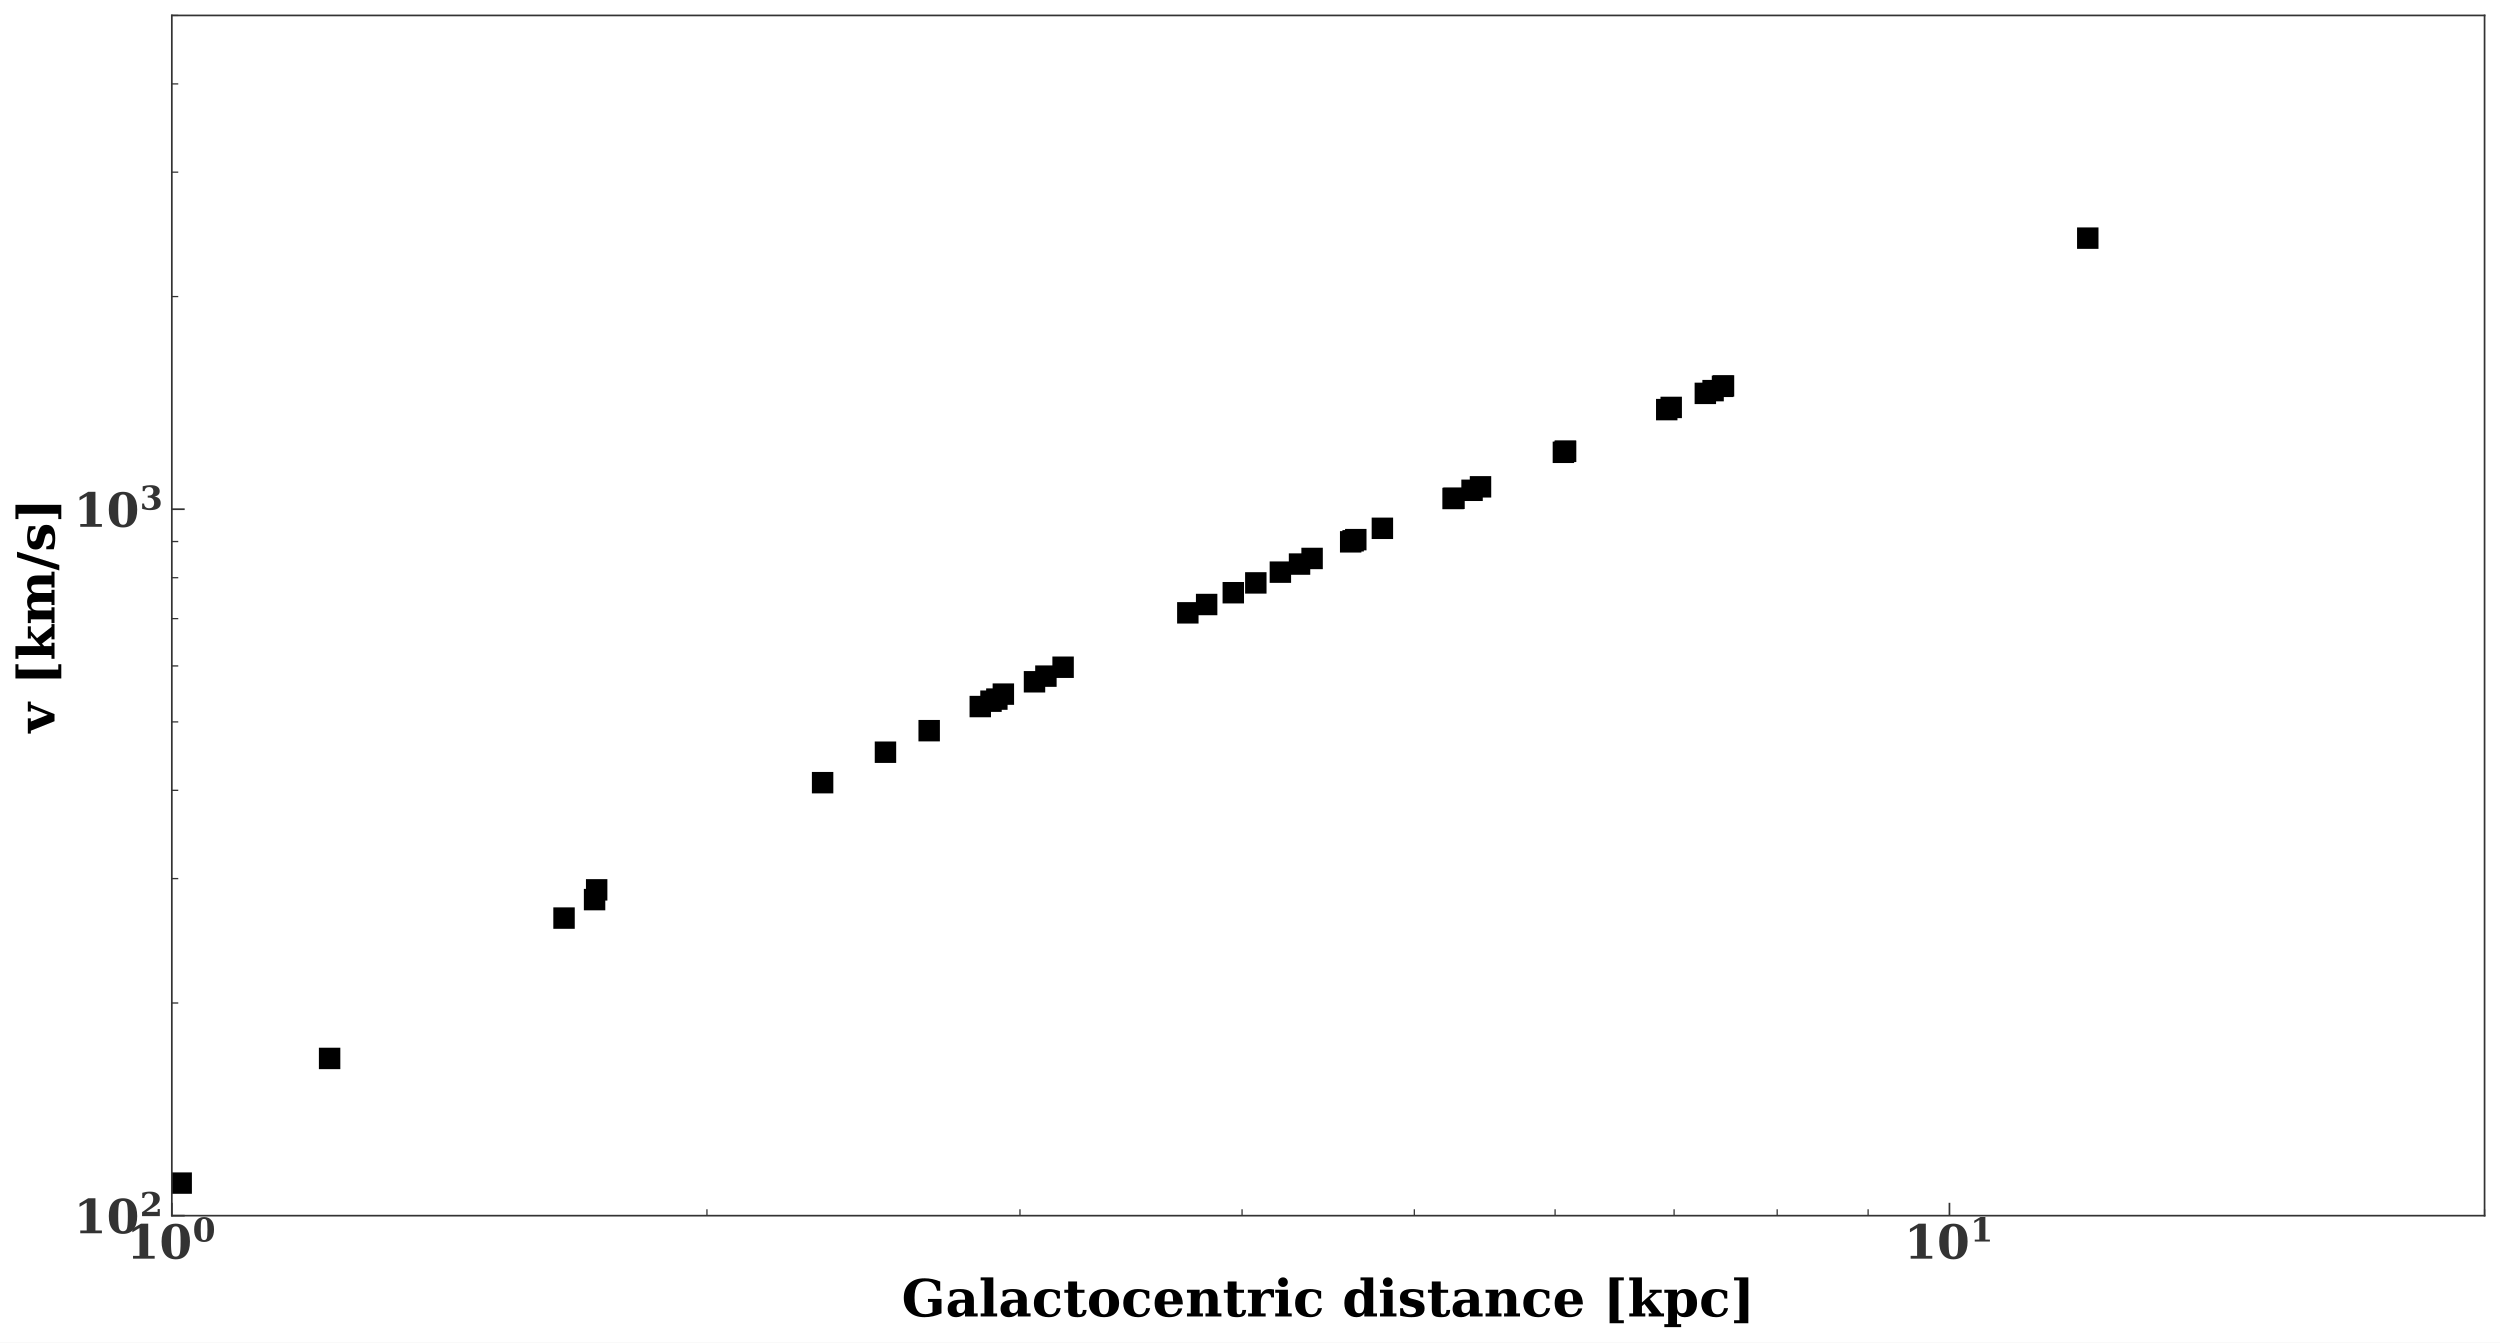
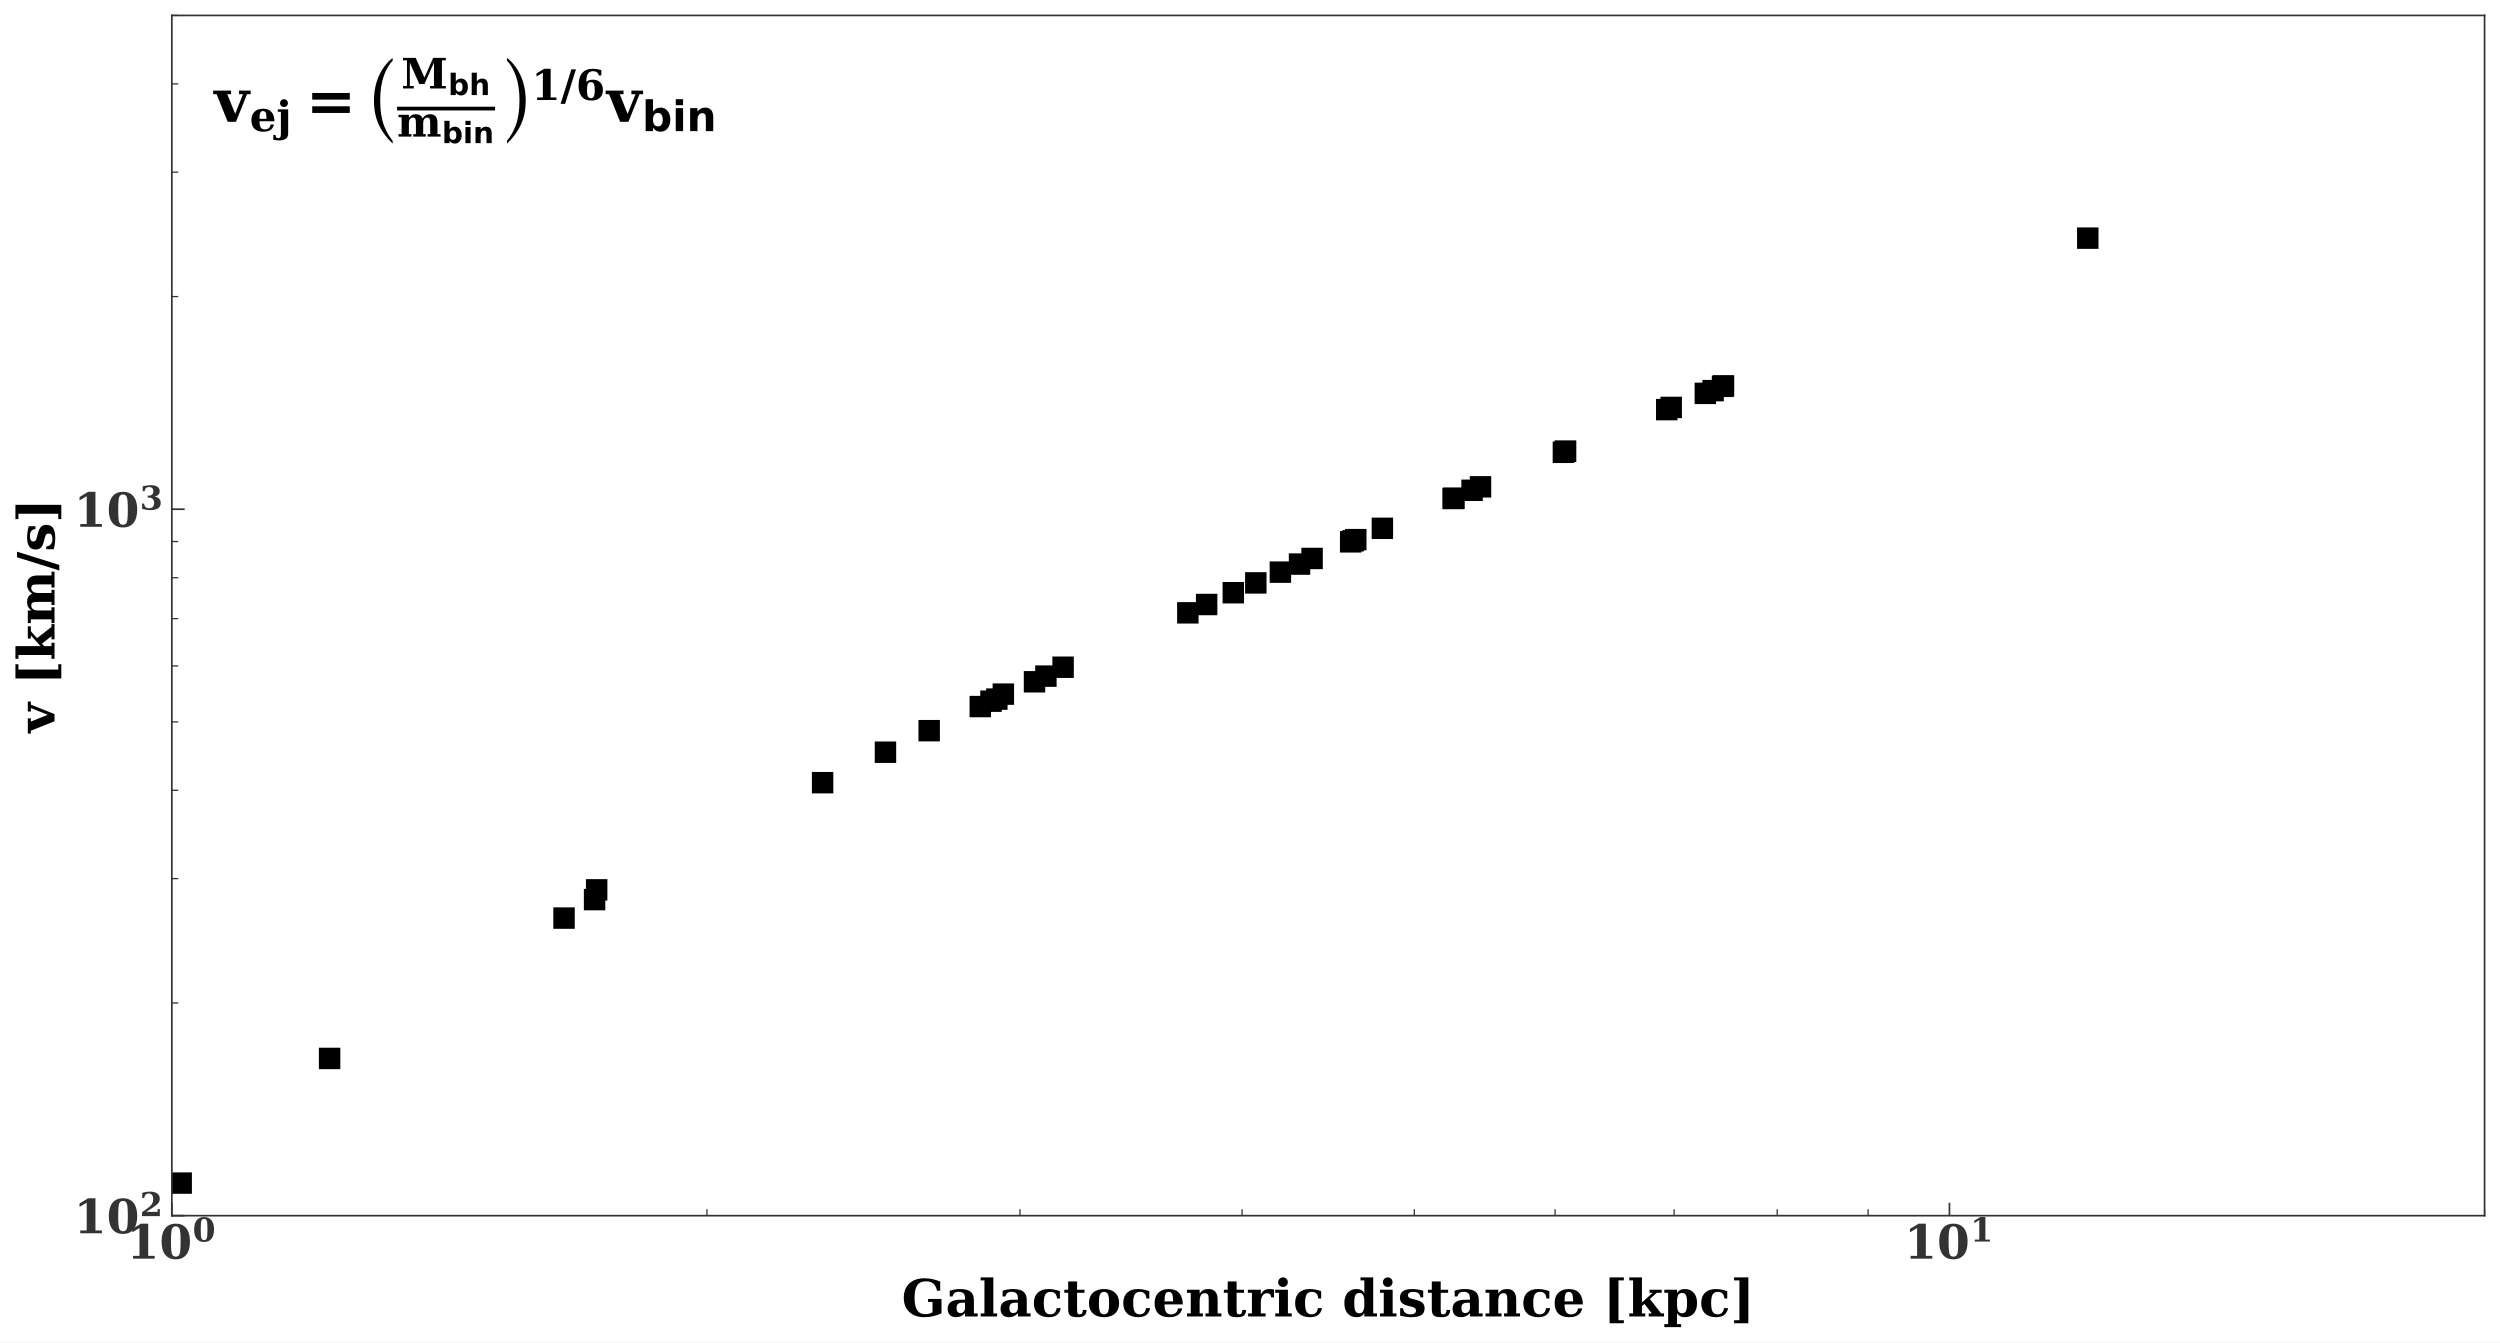
<svg xmlns="http://www.w3.org/2000/svg" xmlns:xlink="http://www.w3.org/1999/xlink" height="626.4pt" version="1.1" viewBox="0 0 1166.4 626.4" width="1166.4pt">
  <defs>
    <style type="text/css">
*{stroke-linecap:butt;stroke-linejoin:round;}
  </style>
  </defs>
  <g id="figure_1">
    <g id="patch_1">
      <path d="M 0 626.4  L 1166.4 626.4  L 1166.4 0  L 0 0  z " style="fill:#ffffff;" />
    </g>
    <g id="axes_1">
      <g id="patch_2">
        <path d="M 80.168 567.181  L 1159.2 567.181  L 1159.2 7.2  L 80.168 7.2  z " style="fill:#ffffff;" />
      </g>
      <g id="matplotlib.axis_1">
        <g id="xtick_1">
          <g id="line2d_1">
            <defs>
-               <path d="M 0 0  L 0 -6  " id="m1718b87adc" style="stroke:#333333;stroke-width:0.8;" />
-             </defs>
-             <g>
-               <use style="fill:#333333;stroke:#333333;stroke-width:0.8;" x="80.168" xlink:href="#m1718b87adc" y="567.181" />
+               <path d="M 0 0  L 0 -6  " id="m57bd6861ac" style="stroke:#333333;stroke-width:0.8;" />
+             </defs>
+             <g>
+               <use style="fill:#333333;stroke:#333333;stroke-width:0.8;" x="80.168" xlink:href="#m57bd6861ac" y="567.181" />
            </g>
          </g>
          <g id="text_1">
            <defs>
              <path d="M 13.719 0  L 13.719 5.906  L 27.391 5.906  L 27.391 64.891  L 12.203 55.906  L 12.203 63.188  L 30.516 74.219  L 45.906 74.219  L 45.906 5.906  L 59.625 5.906  L 59.625 0  z " id="DejaVuSerif-Bold-49" />
              <path d="M 34.812 4.297  Q 40.672 4.297 42.844 9.609  Q 45.016 14.938 45.016 36.375  Q 45.016 57.672 42.844 63.078  Q 40.672 68.5 34.812 68.5  Q 28.953 68.5 26.781 63.172  Q 24.609 57.859 24.609 36.375  Q 24.609 14.938 26.781 9.609  Q 28.953 4.297 34.812 4.297  z M 34.812 -1.422  Q 20.219 -1.422 12.453 8.312  Q 4.688 18.062 4.688 36.375  Q 4.688 54.688 12.453 64.453  Q 20.219 74.219 34.812 74.219  Q 49.359 74.219 57.125 64.453  Q 64.891 54.688 64.891 36.375  Q 64.891 18.062 57.125 8.312  Q 49.359 -1.422 34.812 -1.422  z " id="DejaVuSerif-Bold-48" />
            </defs>
            <g style="fill:#333333;" transform="translate(59.0475 587.3972)scale(0.22 -0.22)">
              <use transform="translate(0 0.7125)" xlink:href="#DejaVuSerif-Bold-49" />
              <use transform="translate(69.58008 0.7125)" xlink:href="#DejaVuSerif-Bold-48" />
              <use transform="translate(140.0685 37.04688)scale(0.7)" xlink:href="#DejaVuSerif-Bold-48" />
            </g>
          </g>
        </g>
        <g id="xtick_2">
          <g id="line2d_2">
            <g>
-               <use style="fill:#333333;stroke:#333333;stroke-width:0.8;" x="909.535" xlink:href="#m1718b87adc" y="567.181" />
+               <use style="fill:#333333;stroke:#333333;stroke-width:0.8;" x="909.535" xlink:href="#m57bd6861ac" y="567.181" />
            </g>
          </g>
          <g id="text_2">
            <g style="fill:#333333;" transform="translate(888.4154 587.3972)scale(0.22 -0.22)">
              <use transform="translate(0 0.7125)" xlink:href="#DejaVuSerif-Bold-49" />
              <use transform="translate(69.58008 0.7125)" xlink:href="#DejaVuSerif-Bold-48" />
              <use transform="translate(140.0685 37.04688)scale(0.7)" xlink:href="#DejaVuSerif-Bold-49" />
            </g>
          </g>
        </g>
        <g id="xtick_3">
          <g id="line2d_3">
            <defs>
-               <path d="M 0 0  L 0 -3  " id="maaaf7f2c31" style="stroke:#333333;stroke-width:0.6;" />
-             </defs>
-             <g>
-               <use style="fill:#333333;stroke:#333333;stroke-width:0.6;" x="329.832" xlink:href="#maaaf7f2c31" y="567.181" />
+               <path d="M 0 0  L 0 -3  " id="m1b53880d6b" style="stroke:#333333;stroke-width:0.6;" />
+             </defs>
+             <g>
+               <use style="fill:#333333;stroke:#333333;stroke-width:0.6;" x="329.832" xlink:href="#m1b53880d6b" y="567.181" />
            </g>
          </g>
        </g>
        <g id="xtick_4">
          <g id="line2d_4">
            <g>
-               <use style="fill:#333333;stroke:#333333;stroke-width:0.6;" x="475.877" xlink:href="#maaaf7f2c31" y="567.181" />
+               <use style="fill:#333333;stroke:#333333;stroke-width:0.6;" x="475.877" xlink:href="#m1b53880d6b" y="567.181" />
            </g>
          </g>
        </g>
        <g id="xtick_5">
          <g id="line2d_5">
            <g>
-               <use style="fill:#333333;stroke:#333333;stroke-width:0.6;" x="579.497" xlink:href="#maaaf7f2c31" y="567.181" />
+               <use style="fill:#333333;stroke:#333333;stroke-width:0.6;" x="579.497" xlink:href="#m1b53880d6b" y="567.181" />
            </g>
          </g>
        </g>
        <g id="xtick_6">
          <g id="line2d_6">
            <g>
-               <use style="fill:#333333;stroke:#333333;stroke-width:0.6;" x="659.871" xlink:href="#maaaf7f2c31" y="567.181" />
+               <use style="fill:#333333;stroke:#333333;stroke-width:0.6;" x="659.871" xlink:href="#m1b53880d6b" y="567.181" />
            </g>
          </g>
        </g>
        <g id="xtick_7">
          <g id="line2d_7">
            <g>
-               <use style="fill:#333333;stroke:#333333;stroke-width:0.6;" x="725.541" xlink:href="#maaaf7f2c31" y="567.181" />
+               <use style="fill:#333333;stroke:#333333;stroke-width:0.6;" x="725.541" xlink:href="#m1b53880d6b" y="567.181" />
            </g>
          </g>
        </g>
        <g id="xtick_8">
          <g id="line2d_8">
            <g>
-               <use style="fill:#333333;stroke:#333333;stroke-width:0.6;" x="781.065" xlink:href="#maaaf7f2c31" y="567.181" />
+               <use style="fill:#333333;stroke:#333333;stroke-width:0.6;" x="781.065" xlink:href="#m1b53880d6b" y="567.181" />
            </g>
          </g>
        </g>
        <g id="xtick_9">
          <g id="line2d_9">
            <g>
-               <use style="fill:#333333;stroke:#333333;stroke-width:0.6;" x="829.161" xlink:href="#maaaf7f2c31" y="567.181" />
+               <use style="fill:#333333;stroke:#333333;stroke-width:0.6;" x="829.161" xlink:href="#m1b53880d6b" y="567.181" />
            </g>
          </g>
        </g>
        <g id="xtick_10">
          <g id="line2d_10">
            <g>
-               <use style="fill:#333333;stroke:#333333;stroke-width:0.6;" x="871.586" xlink:href="#maaaf7f2c31" y="567.181" />
+               <use style="fill:#333333;stroke:#333333;stroke-width:0.6;" x="871.586" xlink:href="#m1b53880d6b" y="567.181" />
            </g>
          </g>
        </g>
        <g id="xtick_11">
          <g id="line2d_11">
            <g>
-               <use style="fill:#333333;stroke:#333333;stroke-width:0.6;" x="1159.2" xlink:href="#maaaf7f2c31" y="567.181" />
+               <use style="fill:#333333;stroke:#333333;stroke-width:0.6;" x="1159.2" xlink:href="#m1b53880d6b" y="567.181" />
            </g>
          </g>
        </g>
        <g id="text_3">
          <defs>
            <path d="M 68.797 50  Q 66.609 59.672 61.469 63.984  Q 56.344 68.312 47.016 68.312  Q 35.688 68.312 30.391 60.625  Q 25.094 52.938 25.094 36.375  Q 25.094 19.969 30.172 12.234  Q 35.25 4.5 46 4.5  Q 50.094 4.5 53.609 5.422  Q 57.125 6.344 60.016 8.203  L 60.016 28.219  L 51.219 28.219  L 51.219 34.078  L 77.484 34.078  L 77.484 6.109  Q 69.281 2.297 61.109 0.438  Q 52.938 -1.422 44.391 -1.422  Q 25.641 -1.422 14.922 8.688  Q 4.203 18.797 4.203 36.375  Q 4.203 54 14.922 64.109  Q 25.641 74.219 44.391 74.219  Q 52.203 74.219 59.766 72.656  Q 67.328 71.094 75 67.922  L 75 50  z " id="DejaVuSerif-Bold-71" />
            <path d="M 55.078 31.891  L 55.078 5.906  L 62.5 5.906  L 62.5 0  L 37.797 0  L 37.797 6.594  Q 34.375 2.484 30.172 0.531  Q 25.984 -1.422 20.609 -1.422  Q 12.641 -1.422 8.375 2.844  Q 4.109 7.125 4.109 15.094  Q 4.109 23.828 10.234 28.172  Q 16.359 32.516 28.719 32.516  L 37.797 32.516  L 37.797 35.594  Q 37.797 41.891 34.812 44.891  Q 31.844 47.906 25.594 47.906  Q 20.406 47.906 17.594 45.781  Q 14.797 43.656 13.625 38.812  L 8.109 38.812  L 8.109 50  Q 12.75 51.656 17.719 52.484  Q 22.703 53.328 28.219 53.328  Q 42.141 53.328 48.609 48.141  Q 55.078 42.969 55.078 31.891  z M 37.797 16.312  L 37.797 26.703  L 31.297 26.703  Q 26.469 26.703 23.875 24.062  Q 21.297 21.438 21.297 16.5  Q 21.297 11.578 23.172 9.125  Q 25.047 6.688 28.906 6.688  Q 32.906 6.688 35.344 9.328  Q 37.797 11.969 37.797 16.312  z " id="DejaVuSerif-Bold-97" />
            <path d="M 28.078 5.906  L 35.5 5.906  L 35.5 0  L 3.422 0  L 3.422 5.906  L 10.797 5.906  L 10.797 70.125  L 3.422 70.125  L 3.422 75.984  L 28.078 75.984  z " id="DejaVuSerif-Bold-108" />
            <path d="M 56.391 16.219  Q 54.547 7.328 48.797 2.953  Q 43.062 -1.422 33.203 -1.422  Q 19.344 -1.422 11.719 5.75  Q 4.109 12.938 4.109 25.984  Q 4.109 38.875 11.625 46.094  Q 19.141 53.328 32.516 53.328  Q 37.938 53.328 43.453 52.297  Q 48.969 51.266 54.688 49.219  L 54.688 34.812  L 49.219 34.812  Q 48.438 41.406 45.359 44.594  Q 42.281 47.797 36.719 47.797  Q 29.5 47.797 26.438 42.906  Q 23.391 38.031 23.391 25.984  Q 23.391 14.203 26.359 9.156  Q 29.344 4.109 36.078 4.109  Q 41.312 4.109 44.453 7.234  Q 47.609 10.359 48.297 16.219  z " id="DejaVuSerif-Bold-99" />
            <path d="M 9.906 46  L 2.391 46  L 2.391 51.906  L 9.906 51.906  L 9.906 68.016  L 27.203 68.016  L 27.203 51.906  L 41.609 51.906  L 41.609 46  L 27.203 46  L 27.203 14.203  Q 27.203 7.422 28.266 5.766  Q 29.344 4.109 32.172 4.109  Q 35.297 4.109 36.812 6.203  Q 38.328 8.297 38.422 12.703  L 45.703 12.703  Q 45.266 4.891 41.422 1.734  Q 37.594 -1.422 28.219 -1.422  Q 17.531 -1.422 13.719 1.922  Q 9.906 5.281 9.906 14.203  z " id="DejaVuSerif-Bold-116" />
            <path d="M 33.406 4.109  Q 38.875 4.109 41.094 8.797  Q 43.312 13.484 43.312 25.984  Q 43.312 38.484 41.109 43.141  Q 38.922 47.797 33.406 47.797  Q 27.875 47.797 25.625 43.078  Q 23.391 38.375 23.391 25.984  Q 23.391 13.578 25.625 8.844  Q 27.875 4.109 33.406 4.109  z M 33.406 -1.422  Q 19.672 -1.422 11.891 5.875  Q 4.109 13.188 4.109 25.984  Q 4.109 38.812 11.891 46.062  Q 19.672 53.328 33.406 53.328  Q 47.172 53.328 54.938 46.062  Q 62.703 38.812 62.703 25.984  Q 62.703 13.188 54.906 5.875  Q 47.125 -1.422 33.406 -1.422  z " id="DejaVuSerif-Bold-111" />
            <path d="M 40.094 29.297  Q 40.094 39.547 38.188 43.672  Q 36.281 47.797 31.688 47.797  Q 27.25 47.797 25.312 43.75  Q 23.391 39.703 23.391 30.172  L 23.391 29.297  z M 59.078 23.484  L 23.391 23.484  L 23.391 23.094  Q 23.391 13.031 26.406 8.562  Q 29.438 4.109 36.188 4.109  Q 41.797 4.109 45.266 7.078  Q 48.734 10.062 49.703 15.719  L 57.812 15.719  Q 55.719 6.891 49.469 2.734  Q 43.219 -1.422 31.984 -1.422  Q 18.5 -1.422 11.297 5.688  Q 4.109 12.797 4.109 25.984  Q 4.109 38.875 11.469 46.094  Q 18.844 53.328 31.984 53.328  Q 44.875 53.328 51.75 45.734  Q 58.641 38.141 59.078 23.484  z " id="DejaVuSerif-Bold-101" />
            <path d="M 3.422 0  L 3.422 5.906  L 10.797 5.906  L 10.797 46  L 3.422 46  L 3.422 51.906  L 28.078 51.906  L 28.078 44.578  Q 31.203 49.219 35.203 51.266  Q 39.203 53.328 45.312 53.328  Q 54.047 53.328 58.516 48.172  Q 62.984 43.016 62.984 33.016  L 62.984 5.906  L 70.406 5.906  L 70.406 0  L 39.406 0  L 39.406 5.906  L 45.703 5.906  L 45.703 33.5  Q 45.703 40.094 44.016 42.656  Q 42.328 45.219 38.188 45.219  Q 32.953 45.219 30.516 41.375  Q 28.078 37.547 28.078 29.203  L 28.078 5.906  L 34.422 5.906  L 34.422 0  z " id="DejaVuSerif-Bold-110" />
            <path d="M 53.719 52.484  L 53.719 37.016  L 48.188 37.016  Q 47.906 41.156 45.953 43.188  Q 44 45.219 40.281 45.219  Q 34.625 45.219 31.344 40.234  Q 28.078 35.25 28.078 26.422  L 28.078 5.906  L 37.5 5.906  L 37.5 0  L 3.422 0  L 3.422 5.906  L 10.797 5.906  L 10.797 46  L 2.875 46  L 2.875 51.906  L 28.078 51.906  L 28.078 42.672  Q 30.609 48.094 34.781 50.703  Q 38.969 53.328 45.016 53.328  Q 46.531 53.328 48.703 53.094  Q 50.875 52.875 53.719 52.484  z " id="DejaVuSerif-Bold-114" />
            <path d="M 9.188 66.609  Q 9.188 70.562 11.922 73.266  Q 14.656 75.984 18.609 75.984  Q 22.469 75.984 25.172 73.266  Q 27.875 70.562 27.875 66.609  Q 27.875 62.75 25.172 60.031  Q 22.469 57.328 18.609 57.328  Q 14.656 57.328 11.922 60.016  Q 9.188 62.703 9.188 66.609  z M 28.078 5.906  L 35.5 5.906  L 35.5 0  L 3.422 0  L 3.422 5.906  L 10.797 5.906  L 10.797 46  L 3.422 46  L 3.422 51.906  L 28.078 51.906  z " id="DejaVuSerif-Bold-105" />
            <path id="DejaVuSerif-Bold-32" />
            <path d="M 42.922 23.391  L 42.922 28.516  Q 42.922 37.594 40.578 41.641  Q 38.234 45.703 33.109 45.703  Q 27.734 45.703 25.562 41.422  Q 23.391 37.156 23.391 25.984  Q 23.391 14.797 25.578 10.5  Q 27.781 6.203 33.109 6.203  Q 38.234 6.203 40.578 10.25  Q 42.922 14.312 42.922 23.391  z M 60.203 5.906  L 67.578 5.906  L 67.578 0  L 42.922 0  L 42.922 6.594  Q 40.719 2.547 36.984 0.562  Q 33.25 -1.422 27.781 -1.422  Q 16.75 -1.422 10.422 5.906  Q 4.109 13.234 4.109 25.984  Q 4.109 38.766 10.422 46.047  Q 16.75 53.328 27.781 53.328  Q 33.25 53.328 36.984 51.344  Q 40.719 49.359 42.922 45.312  L 42.922 70.125  L 35.5 70.125  L 35.5 75.984  L 60.203 75.984  z " id="DejaVuSerif-Bold-100" />
            <path d="M 4.688 1.516  L 4.688 16.016  L 10.203 16.016  Q 10.891 10.203 14.547 7.156  Q 18.219 4.109 24.516 4.109  Q 29.781 4.109 32.594 5.938  Q 35.406 7.766 35.406 11.188  Q 35.406 14.312 33.625 16.016  Q 31.844 17.719 26.703 19  L 19.578 20.797  Q 11.531 22.797 7.906 26.531  Q 4.297 30.281 4.297 36.625  Q 4.297 45.062 10.156 49.188  Q 16.016 53.328 28.219 53.328  Q 32.812 53.328 38.016 52.562  Q 43.219 51.812 49.516 50.203  L 49.516 37.109  L 44 37.109  Q 43.562 42.438 40.203 45.109  Q 36.859 47.797 30.609 47.797  Q 25.344 47.797 22.625 46.109  Q 19.922 44.438 19.922 41.219  Q 19.922 38.578 21.484 37.062  Q 23.047 35.547 27.094 34.516  L 34.188 32.719  Q 44.391 30.125 48.297 26.312  Q 52.203 22.516 52.203 15.719  Q 52.203 6.938 45.922 2.75  Q 39.656 -1.422 26.422 -1.422  Q 21.578 -1.422 16.156 -0.688  Q 10.75 0.047 4.688 1.516  z " id="DejaVuSerif-Bold-115" />
            <path d="M 12.5 75.984  L 40.188 75.984  L 40.188 70.125  L 29.781 70.125  L 29.781 -7.328  L 40.188 -7.328  L 40.188 -13.188  L 12.5 -13.188  z " id="DejaVuSerif-Bold-91" />
            <path d="M 34.625 0  L 3.422 0  L 3.422 5.906  L 10.797 5.906  L 10.797 70.125  L 3.422 70.125  L 3.422 75.984  L 28.078 75.984  L 28.078 27.203  L 49.031 46  L 42.828 46  L 42.828 51.906  L 66.5 51.906  L 66.5 46  L 56.891 46  L 43.5 33.984  L 65.375 5.906  L 71 5.906  L 71 0  L 41.219 0  L 41.219 5.906  L 47.312 5.906  L 32.906 24.422  L 28.078 20.125  L 28.078 5.906  L 34.625 5.906  z " id="DejaVuSerif-Bold-107" />
            <path d="M 27 28.516  L 27 23.391  Q 27 14.312 29.312 10.25  Q 31.641 6.203 36.812 6.203  Q 42.141 6.203 44.312 10.5  Q 46.484 14.797 46.484 25.984  Q 46.484 37.156 44.312 41.422  Q 42.141 45.703 36.812 45.703  Q 31.641 45.703 29.312 41.641  Q 27 37.594 27 28.516  z M 9.719 46  L 2.297 46  L 2.297 51.906  L 27 51.906  L 27 45.312  Q 29.203 49.359 32.906 51.344  Q 36.625 53.328 42.094 53.328  Q 53.172 53.328 59.547 46.016  Q 65.922 38.719 65.922 25.984  Q 65.922 13.234 59.547 5.906  Q 53.172 -1.422 42.094 -1.422  Q 36.625 -1.422 32.906 0.562  Q 29.203 2.547 27 6.594  L 27 -14.891  L 35.016 -14.891  L 35.016 -20.797  L 2.297 -20.797  L 2.297 -14.891  L 9.719 -14.891  z " id="DejaVuSerif-Bold-112" />
            <path d="M 34.812 75.984  L 34.812 -13.188  L 7.078 -13.188  L 7.078 -7.328  L 17.484 -7.328  L 17.484 70.125  L 7.078 70.125  L 7.078 75.984  z " id="DejaVuSerif-Bold-93" />
          </defs>
          <g transform="translate(420.6656 614.2088)scale(0.24 -0.24)">
            <use xlink:href="#DejaVuSerif-Bold-71" />
            <use x="85.4" xlink:href="#DejaVuSerif-Bold-97" />
            <use x="150.195" xlink:href="#DejaVuSerif-Bold-108" />
            <use x="188.184" xlink:href="#DejaVuSerif-Bold-97" />
            <use x="252.979" xlink:href="#DejaVuSerif-Bold-99" />
            <use x="313.867" xlink:href="#DejaVuSerif-Bold-116" />
            <use x="360.059" xlink:href="#DejaVuSerif-Bold-111" />
            <use x="426.758" xlink:href="#DejaVuSerif-Bold-99" />
            <use x="487.646" xlink:href="#DejaVuSerif-Bold-101" />
            <use x="551.27" xlink:href="#DejaVuSerif-Bold-110" />
            <use x="623.975" xlink:href="#DejaVuSerif-Bold-116" />
            <use x="670.166" xlink:href="#DejaVuSerif-Bold-114" />
            <use x="722.852" xlink:href="#DejaVuSerif-Bold-105" />
            <use x="760.84" xlink:href="#DejaVuSerif-Bold-99" />
            <use x="821.729" xlink:href="#DejaVuSerif-Bold-32" />
            <use x="856.543" xlink:href="#DejaVuSerif-Bold-100" />
            <use x="926.465" xlink:href="#DejaVuSerif-Bold-105" />
            <use x="964.453" xlink:href="#DejaVuSerif-Bold-115" />
            <use x="1020.752" xlink:href="#DejaVuSerif-Bold-116" />
            <use x="1066.943" xlink:href="#DejaVuSerif-Bold-97" />
            <use x="1131.738" xlink:href="#DejaVuSerif-Bold-110" />
            <use x="1204.443" xlink:href="#DejaVuSerif-Bold-99" />
            <use x="1265.332" xlink:href="#DejaVuSerif-Bold-101" />
            <use x="1328.955" xlink:href="#DejaVuSerif-Bold-32" />
            <use x="1363.77" xlink:href="#DejaVuSerif-Bold-91" />
            <use x="1411.084" xlink:href="#DejaVuSerif-Bold-107" />
            <use x="1480.371" xlink:href="#DejaVuSerif-Bold-112" />
            <use x="1550.293" xlink:href="#DejaVuSerif-Bold-99" />
            <use x="1611.182" xlink:href="#DejaVuSerif-Bold-93" />
          </g>
        </g>
      </g>
      <g id="matplotlib.axis_2">
        <g id="ytick_1">
          <g id="line2d_12">
            <defs>
-               <path d="M 0 0  L 6 0  " id="m4d066bc27e" style="stroke:#333333;stroke-width:0.8;" />
-             </defs>
-             <g>
-               <use style="fill:#333333;stroke:#333333;stroke-width:0.8;" x="80.168" xlink:href="#m4d066bc27e" y="567.181" />
+               <path d="M 0 0  L 6 0  " id="m9bfad66360" style="stroke:#333333;stroke-width:0.8;" />
+             </defs>
+             <g>
+               <use style="fill:#333333;stroke:#333333;stroke-width:0.8;" x="80.168" xlink:href="#m9bfad66360" y="567.181" />
            </g>
          </g>
          <g id="text_4">
            <defs>
              <path d="M 13.188 54.891  L 7.328 54.891  L 7.328 70.609  Q 13.281 72.406 19.109 73.312  Q 24.953 74.219 30.906 74.219  Q 44.828 74.219 52.609 68.531  Q 60.406 62.844 60.406 52.688  Q 60.406 45.453 56.109 39.719  Q 51.812 33.984 39.703 26.125  L 19.391 12.797  L 53.906 12.797  L 53.906 21.391  L 60.594 21.391  L 60.594 0  L 6.688 0  L 6.688 11.922  L 17.484 19.391  Q 31.297 28.906 35.891 35.594  Q 40.484 42.281 40.484 51.219  Q 40.484 59.672 36.984 64.078  Q 33.5 68.5 26.812 68.5  Q 21.047 68.5 17.578 65.016  Q 14.109 61.531 13.188 54.891  z " id="DejaVuSerif-Bold-50" />
            </defs>
            <g style="fill:#333333;" transform="translate(34.4275 575.5389)scale(0.22 -0.22)">
              <use transform="translate(0 0.7125)" xlink:href="#DejaVuSerif-Bold-49" />
              <use transform="translate(69.58008 0.7125)" xlink:href="#DejaVuSerif-Bold-48" />
              <use transform="translate(140.0685 37.04688)scale(0.7)" xlink:href="#DejaVuSerif-Bold-50" />
            </g>
          </g>
        </g>
        <g id="ytick_2">
          <g id="line2d_13">
            <g>
-               <use style="fill:#333333;stroke:#333333;stroke-width:0.8;" x="80.168" xlink:href="#m4d066bc27e" y="237.581" />
+               <use style="fill:#333333;stroke:#333333;stroke-width:0.8;" x="80.168" xlink:href="#m9bfad66360" y="237.581" />
            </g>
          </g>
          <g id="text_5">
            <defs>
              <path d="M 8.594 70.797  Q 15.047 72.516 21.094 73.359  Q 27.156 74.219 32.906 74.219  Q 46.094 74.219 53.141 69.5  Q 60.203 64.797 60.203 56  Q 60.203 49.422 56.141 45.312  Q 52.094 41.219 44.281 39.797  Q 53.812 38.281 58.5 33.297  Q 63.188 28.328 63.188 19.672  Q 63.188 9.469 55.094 4.016  Q 47.016 -1.422 31.688 -1.422  Q 25.922 -1.422 19.797 -0.438  Q 13.672 0.531 6.984 2.484  L 6.984 18.5  L 12.891 18.5  Q 13.422 11.578 17.234 7.938  Q 21.047 4.297 27.781 4.297  Q 35.203 4.297 39.25 8.422  Q 43.312 12.547 43.312 20.125  Q 43.312 28.031 39.078 32.328  Q 34.859 36.625 27.094 36.625  L 23.875 36.625  L 23.875 42.484  L 26.422 42.484  Q 33.594 42.484 37.203 45.797  Q 40.828 49.125 40.828 55.719  Q 40.828 61.922 37.422 65.203  Q 34.031 68.5 27.688 68.5  Q 21.922 68.5 18.547 65.344  Q 15.188 62.203 14.5 56.203  L 8.594 56.203  z " id="DejaVuSerif-Bold-51" />
            </defs>
            <g style="fill:#333333;" transform="translate(34.4275 245.9388)scale(0.22 -0.22)">
              <use transform="translate(0 0.7125)" xlink:href="#DejaVuSerif-Bold-49" />
              <use transform="translate(69.58008 0.7125)" xlink:href="#DejaVuSerif-Bold-48" />
              <use transform="translate(140.0685 37.04688)scale(0.7)" xlink:href="#DejaVuSerif-Bold-51" />
            </g>
          </g>
        </g>
        <g id="ytick_3">
          <g id="line2d_14">
            <defs>
-               <path d="M 0 0  L 3 0  " id="m4779eda2a5" style="stroke:#333333;stroke-width:0.6;" />
-             </defs>
-             <g>
-               <use style="fill:#333333;stroke:#333333;stroke-width:0.6;" x="80.168" xlink:href="#m4779eda2a5" y="467.961" />
+               <path d="M 0 0  L 3 0  " id="mfbc76a889e" style="stroke:#333333;stroke-width:0.6;" />
+             </defs>
+             <g>
+               <use style="fill:#333333;stroke:#333333;stroke-width:0.6;" x="80.168" xlink:href="#mfbc76a889e" y="467.961" />
            </g>
          </g>
        </g>
        <g id="ytick_4">
          <g id="line2d_15">
            <g>
-               <use style="fill:#333333;stroke:#333333;stroke-width:0.6;" x="80.168" xlink:href="#m4779eda2a5" y="409.921" />
+               <use style="fill:#333333;stroke:#333333;stroke-width:0.6;" x="80.168" xlink:href="#mfbc76a889e" y="409.921" />
            </g>
          </g>
        </g>
        <g id="ytick_5">
          <g id="line2d_16">
            <g>
-               <use style="fill:#333333;stroke:#333333;stroke-width:0.6;" x="80.168" xlink:href="#m4779eda2a5" y="368.742" />
+               <use style="fill:#333333;stroke:#333333;stroke-width:0.6;" x="80.168" xlink:href="#mfbc76a889e" y="368.742" />
            </g>
          </g>
        </g>
        <g id="ytick_6">
          <g id="line2d_17">
            <g>
-               <use style="fill:#333333;stroke:#333333;stroke-width:0.6;" x="80.168" xlink:href="#m4779eda2a5" y="336.8" />
+               <use style="fill:#333333;stroke:#333333;stroke-width:0.6;" x="80.168" xlink:href="#mfbc76a889e" y="336.8" />
            </g>
          </g>
        </g>
        <g id="ytick_7">
          <g id="line2d_18">
            <g>
-               <use style="fill:#333333;stroke:#333333;stroke-width:0.6;" x="80.168" xlink:href="#m4779eda2a5" y="310.702" />
+               <use style="fill:#333333;stroke:#333333;stroke-width:0.6;" x="80.168" xlink:href="#mfbc76a889e" y="310.702" />
            </g>
          </g>
        </g>
        <g id="ytick_8">
          <g id="line2d_19">
            <g>
-               <use style="fill:#333333;stroke:#333333;stroke-width:0.6;" x="80.168" xlink:href="#m4779eda2a5" y="288.636" />
+               <use style="fill:#333333;stroke:#333333;stroke-width:0.6;" x="80.168" xlink:href="#mfbc76a889e" y="288.636" />
            </g>
          </g>
        </g>
        <g id="ytick_9">
          <g id="line2d_20">
            <g>
-               <use style="fill:#333333;stroke:#333333;stroke-width:0.6;" x="80.168" xlink:href="#m4779eda2a5" y="269.522" />
+               <use style="fill:#333333;stroke:#333333;stroke-width:0.6;" x="80.168" xlink:href="#mfbc76a889e" y="269.522" />
            </g>
          </g>
        </g>
        <g id="ytick_10">
          <g id="line2d_21">
            <g>
-               <use style="fill:#333333;stroke:#333333;stroke-width:0.6;" x="80.168" xlink:href="#m4779eda2a5" y="252.662" />
+               <use style="fill:#333333;stroke:#333333;stroke-width:0.6;" x="80.168" xlink:href="#mfbc76a889e" y="252.662" />
            </g>
          </g>
        </g>
        <g id="ytick_11">
          <g id="line2d_22">
            <g>
-               <use style="fill:#333333;stroke:#333333;stroke-width:0.6;" x="80.168" xlink:href="#m4779eda2a5" y="138.361" />
+               <use style="fill:#333333;stroke:#333333;stroke-width:0.6;" x="80.168" xlink:href="#mfbc76a889e" y="138.361" />
            </g>
          </g>
        </g>
        <g id="ytick_12">
          <g id="line2d_23">
            <g>
-               <use style="fill:#333333;stroke:#333333;stroke-width:0.6;" x="80.168" xlink:href="#m4779eda2a5" y="80.321" />
+               <use style="fill:#333333;stroke:#333333;stroke-width:0.6;" x="80.168" xlink:href="#mfbc76a889e" y="80.321" />
            </g>
          </g>
        </g>
        <g id="ytick_13">
          <g id="line2d_24">
            <g>
-               <use style="fill:#333333;stroke:#333333;stroke-width:0.6;" x="80.168" xlink:href="#m4779eda2a5" y="39.142" />
+               <use style="fill:#333333;stroke:#333333;stroke-width:0.6;" x="80.168" xlink:href="#mfbc76a889e" y="39.142" />
            </g>
          </g>
        </g>
        <g id="ytick_14">
          <g id="line2d_25">
            <g>
-               <use style="fill:#333333;stroke:#333333;stroke-width:0.6;" x="80.168" xlink:href="#m4779eda2a5" y="7.2" />
+               <use style="fill:#333333;stroke:#333333;stroke-width:0.6;" x="80.168" xlink:href="#mfbc76a889e" y="7.2" />
            </g>
          </g>
        </g>
        <g id="text_6">
          <defs>
            <path d="M 22.312 0  L 3.906 46  L -1.812 46  L -1.812 51.906  L 27.984 51.906  L 27.984 46  L 21.688 46  L 34.812 13.188  L 47.906 46  L 41.109 46  L 41.109 51.906  L 60.594 51.906  L 60.594 46  L 54.594 46  L 36.188 0  z " id="DejaVuSerif-Bold-118" />
            <path d="M 60.688 43.406  Q 64.312 48.578 68.5 50.953  Q 72.703 53.328 78.328 53.328  Q 87.25 53.328 91.672 48.266  Q 96.094 43.219 96.094 33.016  L 96.094 5.906  L 103.516 5.906  L 103.516 0  L 72.609 0  L 72.609 5.906  L 78.812 5.906  L 78.812 30.422  Q 78.812 40.141 77.312 42.672  Q 75.828 45.219 71.781 45.219  Q 67.188 45.219 64.641 41.672  Q 62.109 38.141 62.109 31.594  L 62.109 5.906  L 68.312 5.906  L 68.312 0  L 38.625 0  L 38.625 5.906  L 44.828 5.906  L 44.828 30.422  Q 44.828 40.141 43.312 42.672  Q 41.797 45.219 37.797 45.219  Q 33.156 45.219 30.609 41.672  Q 28.078 38.141 28.078 31.594  L 28.078 5.906  L 34.281 5.906  L 34.281 0  L 3.422 0  L 3.422 5.906  L 10.797 5.906  L 10.797 46  L 3.422 46  L 3.422 51.906  L 28.078 51.906  L 28.078 44.578  Q 31.109 49.125 35.016 51.219  Q 38.922 53.328 44.281 53.328  Q 50.641 53.328 54.594 50.906  Q 58.547 48.484 60.688 43.406  z " id="DejaVuSerif-Bold-109" />
            <path d="M 25.688 72.906  L 36.531 72.906  L 10.797 -9.281  L 0 -9.281  z " id="DejaVuSerif-Bold-47" />
          </defs>
          <g transform="translate(25.43625 341.8466)rotate(-90)scale(0.24 -0.24)">
            <use xlink:href="#DejaVuSerif-Bold-118" />
            <use x="58.105" xlink:href="#DejaVuSerif-Bold-32" />
            <use x="92.92" xlink:href="#DejaVuSerif-Bold-91" />
            <use x="140.234" xlink:href="#DejaVuSerif-Bold-107" />
            <use x="209.521" xlink:href="#DejaVuSerif-Bold-109" />
            <use x="315.332" xlink:href="#DejaVuSerif-Bold-47" />
            <use x="351.855" xlink:href="#DejaVuSerif-Bold-115" />
            <use x="408.154" xlink:href="#DejaVuSerif-Bold-93" />
          </g>
        </g>
      </g>
      <g id="line2d_26">
        <defs>
-           <path d="M -5 5  L 5 5  L 5 -5  L -5 -5  z " id="mf88031ca8f" />
+           <path d="M -5 5  L 5 5  L 5 -5  L -5 -5  z " id="m490d86607f" />
        </defs>
-         <g clip-path="url(#pe1cbd26b5e)">
-           <use x="597.372" xlink:href="#mf88031ca8f" y="266.943" />
-           <use x="606.312" xlink:href="#mf88031ca8f" y="263.176" />
-           <use x="433.516" xlink:href="#mf88031ca8f" y="340.904" />
-           <use x="554.194" xlink:href="#mf88031ca8f" y="285.924" />
-           <use x="462.359" xlink:href="#mf88031ca8f" y="327.146" />
-           <use x="795.643" xlink:href="#mf88031ca8f" y="183.533" />
-           <use x="729.419" xlink:href="#mf88031ca8f" y="211.033" />
-           <use x="974.071" xlink:href="#mf88031ca8f" y="111.107" />
-           <use x="779.715" xlink:href="#mf88031ca8f" y="190.087" />
-           <use x="277.405" xlink:href="#mf88031ca8f" y="419.722" />
-           <use x="799.26" xlink:href="#mf88031ca8f" y="182.253" />
-           <use x="631.32" xlink:href="#mf88031ca8f" y="252.31" />
-           <use x="487.979" xlink:href="#mf88031ca8f" y="315.457" />
-           <use x="562.969" xlink:href="#mf88031ca8f" y="282.041" />
-           <use x="-1" xlink:href="#mf88031ca8f" y="644.299" />
-           <use x="-1" xlink:href="#mf88031ca8f" y="646.889" />
-           <use x="690.744" xlink:href="#mf88031ca8f" y="227.136" />
-           <use x="468.124" xlink:href="#mf88031ca8f" y="323.852" />
-           <use x="803.649" xlink:href="#mf88031ca8f" y="180.249" />
-           <use x="730.265" xlink:href="#mf88031ca8f" y="210.566" />
-           <use x="495.999" xlink:href="#mf88031ca8f" y="311.304" />
-           <use x="84.534" xlink:href="#mf88031ca8f" y="551.983" />
-           <use x="585.913" xlink:href="#mf88031ca8f" y="271.958" />
-           <use x="482.657" xlink:href="#mf88031ca8f" y="318.092" />
-           <use x="153.781" xlink:href="#mf88031ca8f" y="493.823" />
-           <use x="686.803" xlink:href="#mf88031ca8f" y="228.754" />
-           <use x="31.191" xlink:href="#mf88031ca8f" y="595.546" />
-           <use x="777.634" xlink:href="#mf88031ca8f" y="191.109" />
-           <use x="-1" xlink:href="#mf88031ca8f" y="324.122" />
-           <use x="-1" xlink:href="#mf88031ca8f" y="324.775" />
-           <use x="678.382" xlink:href="#mf88031ca8f" y="232.473" />
-           <use x="677.948" xlink:href="#mf88031ca8f" y="232.582" />
-           <use x="575.404" xlink:href="#mf88031ca8f" y="276.538" />
-           <use x="457.358" xlink:href="#mf88031ca8f" y="329.652" />
-           <use x="-1" xlink:href="#mf88031ca8f" y="633.128" />
-           <use x="-1" xlink:href="#mf88031ca8f" y="637.244" />
-           <use x="632.558" xlink:href="#mf88031ca8f" y="251.772" />
-           <use x="-1" xlink:href="#mf88031ca8f" y="356.983" />
-           <use x="-1" xlink:href="#mf88031ca8f" y="355.377" />
-           <use x="644.966" xlink:href="#mf88031ca8f" y="246.49" />
-           <use x="465.094" xlink:href="#mf88031ca8f" y="326.172" />
-           <use x="-1" xlink:href="#mf88031ca8f" y="610.65" />
-           <use x="-1" xlink:href="#mf88031ca8f" y="436.796" />
-           <use x="383.795" xlink:href="#mf88031ca8f" y="365.162" />
-           <use x="-1" xlink:href="#mf88031ca8f" y="410.83" />
-           <use x="-1" xlink:href="#mf88031ca8f" y="622.112" />
-           <use x="413.121" xlink:href="#mf88031ca8f" y="350.95" />
-           <use x="612.169" xlink:href="#mf88031ca8f" y="260.553" />
-           <use x="804.117" xlink:href="#mf88031ca8f" y="180.053" />
-           <use x="278.379" xlink:href="#mf88031ca8f" y="415.168" />
-           <use x="630.172" xlink:href="#mf88031ca8f" y="252.796" />
-           <use x="263.158" xlink:href="#mf88031ca8f" y="428.345" />
-           <use x="730.444" xlink:href="#mf88031ca8f" y="210.566" />
+         <g clip-path="url(#p09d3168ca8)">
+           <use x="597.372" xlink:href="#m490d86607f" y="266.943" />
+           <use x="606.312" xlink:href="#m490d86607f" y="263.176" />
+           <use x="433.516" xlink:href="#m490d86607f" y="340.904" />
+           <use x="554.194" xlink:href="#m490d86607f" y="285.924" />
+           <use x="462.359" xlink:href="#m490d86607f" y="327.146" />
+           <use x="795.643" xlink:href="#m490d86607f" y="183.533" />
+           <use x="729.419" xlink:href="#m490d86607f" y="211.033" />
+           <use x="974.071" xlink:href="#m490d86607f" y="111.107" />
+           <use x="779.715" xlink:href="#m490d86607f" y="190.087" />
+           <use x="277.405" xlink:href="#m490d86607f" y="419.722" />
+           <use x="799.26" xlink:href="#m490d86607f" y="182.253" />
+           <use x="631.32" xlink:href="#m490d86607f" y="252.31" />
+           <use x="487.979" xlink:href="#m490d86607f" y="315.457" />
+           <use x="562.969" xlink:href="#m490d86607f" y="282.041" />
+           <use x="-1" xlink:href="#m490d86607f" y="644.299" />
+           <use x="-1" xlink:href="#m490d86607f" y="646.889" />
+           <use x="690.744" xlink:href="#m490d86607f" y="227.136" />
+           <use x="468.124" xlink:href="#m490d86607f" y="323.852" />
+           <use x="803.649" xlink:href="#m490d86607f" y="180.249" />
+           <use x="730.265" xlink:href="#m490d86607f" y="210.566" />
+           <use x="495.999" xlink:href="#m490d86607f" y="311.304" />
+           <use x="84.534" xlink:href="#m490d86607f" y="551.983" />
+           <use x="585.913" xlink:href="#m490d86607f" y="271.958" />
+           <use x="482.657" xlink:href="#m490d86607f" y="318.092" />
+           <use x="153.781" xlink:href="#m490d86607f" y="493.823" />
+           <use x="686.803" xlink:href="#m490d86607f" y="228.754" />
+           <use x="31.191" xlink:href="#m490d86607f" y="595.546" />
+           <use x="777.634" xlink:href="#m490d86607f" y="191.109" />
+           <use x="-1" xlink:href="#m490d86607f" y="324.122" />
+           <use x="-1" xlink:href="#m490d86607f" y="324.775" />
+           <use x="678.382" xlink:href="#m490d86607f" y="232.473" />
+           <use x="677.948" xlink:href="#m490d86607f" y="232.582" />
+           <use x="575.404" xlink:href="#m490d86607f" y="276.538" />
+           <use x="457.358" xlink:href="#m490d86607f" y="329.652" />
+           <use x="-1" xlink:href="#m490d86607f" y="633.128" />
+           <use x="-1" xlink:href="#m490d86607f" y="637.244" />
+           <use x="632.558" xlink:href="#m490d86607f" y="251.772" />
+           <use x="-1" xlink:href="#m490d86607f" y="356.983" />
+           <use x="-1" xlink:href="#m490d86607f" y="355.377" />
+           <use x="644.966" xlink:href="#m490d86607f" y="246.49" />
+           <use x="465.094" xlink:href="#m490d86607f" y="326.172" />
+           <use x="-1" xlink:href="#m490d86607f" y="610.65" />
+           <use x="-1" xlink:href="#m490d86607f" y="436.796" />
+           <use x="383.795" xlink:href="#m490d86607f" y="365.162" />
+           <use x="-1" xlink:href="#m490d86607f" y="410.83" />
+           <use x="-1" xlink:href="#m490d86607f" y="622.112" />
+           <use x="413.121" xlink:href="#m490d86607f" y="350.95" />
+           <use x="612.169" xlink:href="#m490d86607f" y="260.553" />
+           <use x="804.117" xlink:href="#m490d86607f" y="180.053" />
+           <use x="278.379" xlink:href="#m490d86607f" y="415.168" />
+           <use x="630.172" xlink:href="#m490d86607f" y="252.796" />
+           <use x="263.158" xlink:href="#m490d86607f" y="428.345" />
+           <use x="730.444" xlink:href="#m490d86607f" y="210.566" />
        </g>
      </g>
      <g id="patch_3">
        <path d="M 80.168 567.181  L 80.168 7.2  " style="fill:none;stroke:#333333;stroke-linecap:square;stroke-linejoin:miter;stroke-width:0.8;" />
      </g>
      <g id="patch_4">
        <path d="M 1159.2 567.181  L 1159.2 7.2  " style="fill:none;stroke:#333333;stroke-linecap:square;stroke-linejoin:miter;stroke-width:0.8;" />
      </g>
      <g id="patch_5">
        <path d="M 80.168 567.181  L 1159.2 567.181  " style="fill:none;stroke:#333333;stroke-linecap:square;stroke-linejoin:miter;stroke-width:0.8;" />
      </g>
      <g id="patch_6">
        <path d="M 80.168 7.2  L 1159.2 7.2  " style="fill:none;stroke:#333333;stroke-linecap:square;stroke-linejoin:miter;stroke-width:0.8;" />
+       </g>
+       <g id="legend_1">
+         <g id="text_7">
+           <defs>
+             <path d="M 8.688 66.609  Q 8.688 70.562 11.391 73.266  Q 14.109 75.984 18.109 75.984  Q 21.922 75.984 24.656 73.25  Q 27.391 70.516 27.391 66.609  Q 27.391 62.75 24.672 60.031  Q 21.969 57.328 18.109 57.328  Q 14.156 57.328 11.422 60.016  Q 8.688 62.703 8.688 66.609  z M 10.688 46  L 3.328 46  L 3.328 51.906  L 27.984 51.906  L 27.984 -6.109  Q 27.984 -14.062 22.344 -18.141  Q 16.703 -22.219 5.719 -22.219  Q 2.781 -22.219 -0.531 -21.719  Q -3.859 -21.234 -7.422 -20.312  L -7.422 -9.281  L -1.906 -9.328  Q -1.812 -13.234 -0.359 -14.969  Q 1.078 -16.703 4.297 -16.703  Q 7.859 -16.703 9.266 -14.406  Q 10.688 -12.109 10.688 -6.109  z " id="DejaVuSerif-Bold-106" />
+             <path d="M 10.594 25.781  L 73.188 25.781  L 73.188 14.703  L 10.594 14.703  z M 10.594 48  L 73.188 48  L 73.188 36.922  L 10.594 36.922  z " id="DejaVuSerif-Bold-61" />
+             <path d="M 51.203 -18  L 51.203 -24.094  Q 31.5 -5.594 21.25 16.953  Q 11 39.5 11 68.203  Q 11 97.5 21.5 121.25  Q 32 145 51.203 160.406  L 51.203 154.297  Q 39.703 142.594 32.047 121.047  Q 24.406 99.5 24.406 68.203  Q 24.406 51.906 26.594 38.094  Q 28.797 24.297 32.891 13.938  Q 37 3.594 41.297 -3.75  Q 45.594 -11.094 51.203 -18  z " id="STIXSizeTwoSym-Bold-40" />
+             <path d="M 4.203 0  L 4.203 5.906  L 13.484 5.906  L 13.484 67  L 4.203 67  L 4.203 72.906  L 34.281 72.906  L 55.078 26.125  L 75.984 72.906  L 106 72.906  L 106 67  L 96.688 67  L 96.688 5.906  L 106 5.906  L 106 0  L 68.5 0  L 68.5 5.906  L 77.781 5.906  L 77.781 61.531  L 55.172 10.688  L 42.828 10.688  L 20.312 61.531  L 20.312 5.906  L 29.594 5.906  L 29.594 0  z " id="DejaVuSerif-Bold-77" />
+             <path d="M 37.5 11.281  Q 43.109 11.281 46.062 15.375  Q 49.031 19.484 49.031 27.297  Q 49.031 35.109 46.062 39.203  Q 43.109 43.312 37.5 43.312  Q 31.891 43.312 28.875 39.188  Q 25.875 35.062 25.875 27.297  Q 25.875 19.531 28.875 15.406  Q 31.891 11.281 37.5 11.281  z M 25.875 46.688  Q 29.5 51.469 33.891 53.734  Q 38.281 56 44 56  Q 54.109 56 60.594 47.969  Q 67.094 39.938 67.094 27.297  Q 67.094 14.656 60.594 6.609  Q 54.109 -1.422 44 -1.422  Q 38.281 -1.422 33.891 0.844  Q 29.5 3.125 25.875 7.906  L 25.875 0  L 8.406 0  L 8.406 75.984  L 25.875 75.984  z " id="DejaVuSans-Bold-98" />
+             <path d="M 63.375 33.297  L 63.375 0  L 45.797 0  L 45.797 5.422  L 45.797 25.391  Q 45.797 32.562 45.484 35.25  Q 45.172 37.938 44.391 39.203  Q 43.359 40.922 41.594 41.875  Q 39.844 42.828 37.594 42.828  Q 32.125 42.828 29 38.594  Q 25.875 34.375 25.875 26.906  L 25.875 0  L 8.406 0  L 8.406 75.984  L 25.875 75.984  L 25.875 46.688  Q 29.828 51.469 34.266 53.734  Q 38.719 56 44.094 56  Q 53.562 56 58.469 50.188  Q 63.375 44.391 63.375 33.297  z " id="DejaVuSans-Bold-104" />
+             <path d="M 8.406 54.688  L 25.875 54.688  L 25.875 0  L 8.406 0  z M 8.406 75.984  L 25.875 75.984  L 25.875 61.719  L 8.406 61.719  z " id="DejaVuSans-Bold-105" />
+             <path d="M 63.375 33.297  L 63.375 0  L 45.797 0  L 45.797 5.422  L 45.797 25.484  Q 45.797 32.562 45.484 35.25  Q 45.172 37.938 44.391 39.203  Q 43.359 40.922 41.594 41.875  Q 39.844 42.828 37.594 42.828  Q 32.125 42.828 29 38.594  Q 25.875 34.375 25.875 26.906  L 25.875 0  L 8.406 0  L 8.406 54.688  L 25.875 54.688  L 25.875 46.688  Q 29.828 51.469 34.266 53.734  Q 38.719 56 44.094 56  Q 53.562 56 58.469 50.188  Q 63.375 44.391 63.375 33.297  z " id="DejaVuSans-Bold-110" />
+             <path d="M 9.594 154.297  L 9.594 160.406  Q 28.797 145 39.297 121.25  Q 49.797 97.5 49.797 68.203  Q 49.797 39.5 39.547 16.953  Q 29.297 -5.594 9.594 -24.094  L 9.594 -18  Q 15.203 -11.094 19.5 -3.75  Q 23.797 3.594 27.891 13.938  Q 32 24.297 34.203 38.094  Q 36.406 51.906 36.406 68.203  Q 36.406 99.5 28.75 121.047  Q 21.094 142.594 9.594 154.297  z " id="STIXSizeTwoSym-Bold-41" />
+             <path d="M 24.609 43.219  Q 27.781 45.75 31.703 47.016  Q 35.641 48.297 40.281 48.297  Q 51.469 48.297 57.828 41.75  Q 64.203 35.203 64.203 23.781  Q 64.203 11.719 57.031 5.141  Q 49.859 -1.422 36.625 -1.422  Q 21.688 -1.422 13.984 7.594  Q 6.297 16.609 6.297 34.078  Q 6.297 53.953 14.844 64.078  Q 23.391 74.219 40.188 74.219  Q 44.578 74.219 49.609 73.484  Q 54.641 72.75 60.406 71.297  L 60.406 58.406  L 54.5 58.406  Q 53.266 63.375 49.875 65.938  Q 46.484 68.5 41.109 68.5  Q 32.422 68.5 28.531 62.547  Q 24.656 56.594 24.609 43.219  z M 35.5 4.297  Q 40.531 4.297 42.672 8.562  Q 44.828 12.844 44.828 23.391  Q 44.828 33.938 42.672 38.203  Q 40.531 42.484 35.5 42.484  Q 30.469 42.484 28.344 38.203  Q 26.219 33.938 26.219 23.391  Q 26.219 12.844 28.344 8.562  Q 30.469 4.297 35.5 4.297  z " id="DejaVuSerif-Bold-54" />
+           </defs>
+           <g transform="translate(99.9675 56.96)scale(0.28 -0.28)">
+             <use transform="translate(0 0.517031)" xlink:href="#DejaVuSerif-Bold-118" />
+             <use transform="translate(59.01383 -15.05484)scale(0.7)" xlink:href="#DejaVuSerif-Bold-101" />
+             <use transform="translate(103.55 -15.05484)scale(0.7)" xlink:href="#DejaVuSerif-Bold-106" />
+             <use transform="translate(152.6345 0.517031)" xlink:href="#DejaVuSerif-Bold-61" />
+             <use transform="translate(257.5857 -17.15188)scale(0.774028)" xlink:href="#STIXSizeTwoSym-Bold-40" />
+             <use transform="translate(311.6392 55.96563)scale(0.7)" xlink:href="#DejaVuSerif-Bold-77" />
+             <use transform="translate(389.7604 45.06531)scale(0.49)" xlink:href="#DejaVuSans-Bold-98" />
+             <use transform="translate(424.8356 45.06531)scale(0.49)" xlink:href="#DejaVuSans-Bold-104" />
+             <use transform="translate(304.6392 -24.21109)scale(0.7)" xlink:href="#DejaVuSerif-Bold-109" />
+             <use transform="translate(379.3424 -35.11141)scale(0.49)" xlink:href="#DejaVuSans-Bold-98" />
+             <use transform="translate(414.4176 -35.11141)scale(0.49)" xlink:href="#DejaVuSans-Bold-105" />
+             <use transform="translate(431.2135 -35.11141)scale(0.49)" xlink:href="#DejaVuSans-Bold-110" />
+             <use transform="translate(480.414 -17.15188)scale(0.774028)" xlink:href="#STIXSizeTwoSym-Bold-41" />
+             <use transform="translate(528.3759 36.85141)scale(0.7)" xlink:href="#DejaVuSerif-Bold-49" />
+             <use transform="translate(577.0819 36.85141)scale(0.7)" xlink:href="#DejaVuSerif-Bold-47" />
+             <use transform="translate(602.6483 36.85141)scale(0.7)" xlink:href="#DejaVuSerif-Bold-54" />
+             <use transform="translate(653.9497 0.517031)" xlink:href="#DejaVuSerif-Bold-118" />
+             <use transform="translate(712.9635 -15.05484)scale(0.7)" xlink:href="#DejaVuSans-Bold-98" />
+             <use transform="translate(763.0709 -15.05484)scale(0.7)" xlink:href="#DejaVuSans-Bold-105" />
+             <use transform="translate(787.0651 -15.05484)scale(0.7)" xlink:href="#DejaVuSans-Bold-110" />
+             <path d="M 304.639 19.369  L 304.639 25.619  L 467.914 25.619  L 467.914 19.369  L 304.639 19.369  z " />
+           </g>
+         </g>
      </g>
    </g>
  </g>
  <defs>
-     <clipPath id="pe1cbd26b5e">
+     <clipPath id="p09d3168ca8">
      <rect height="559.981" width="1079.033" x="80.168" y="7.2" />
    </clipPath>
  </defs>
</svg>
